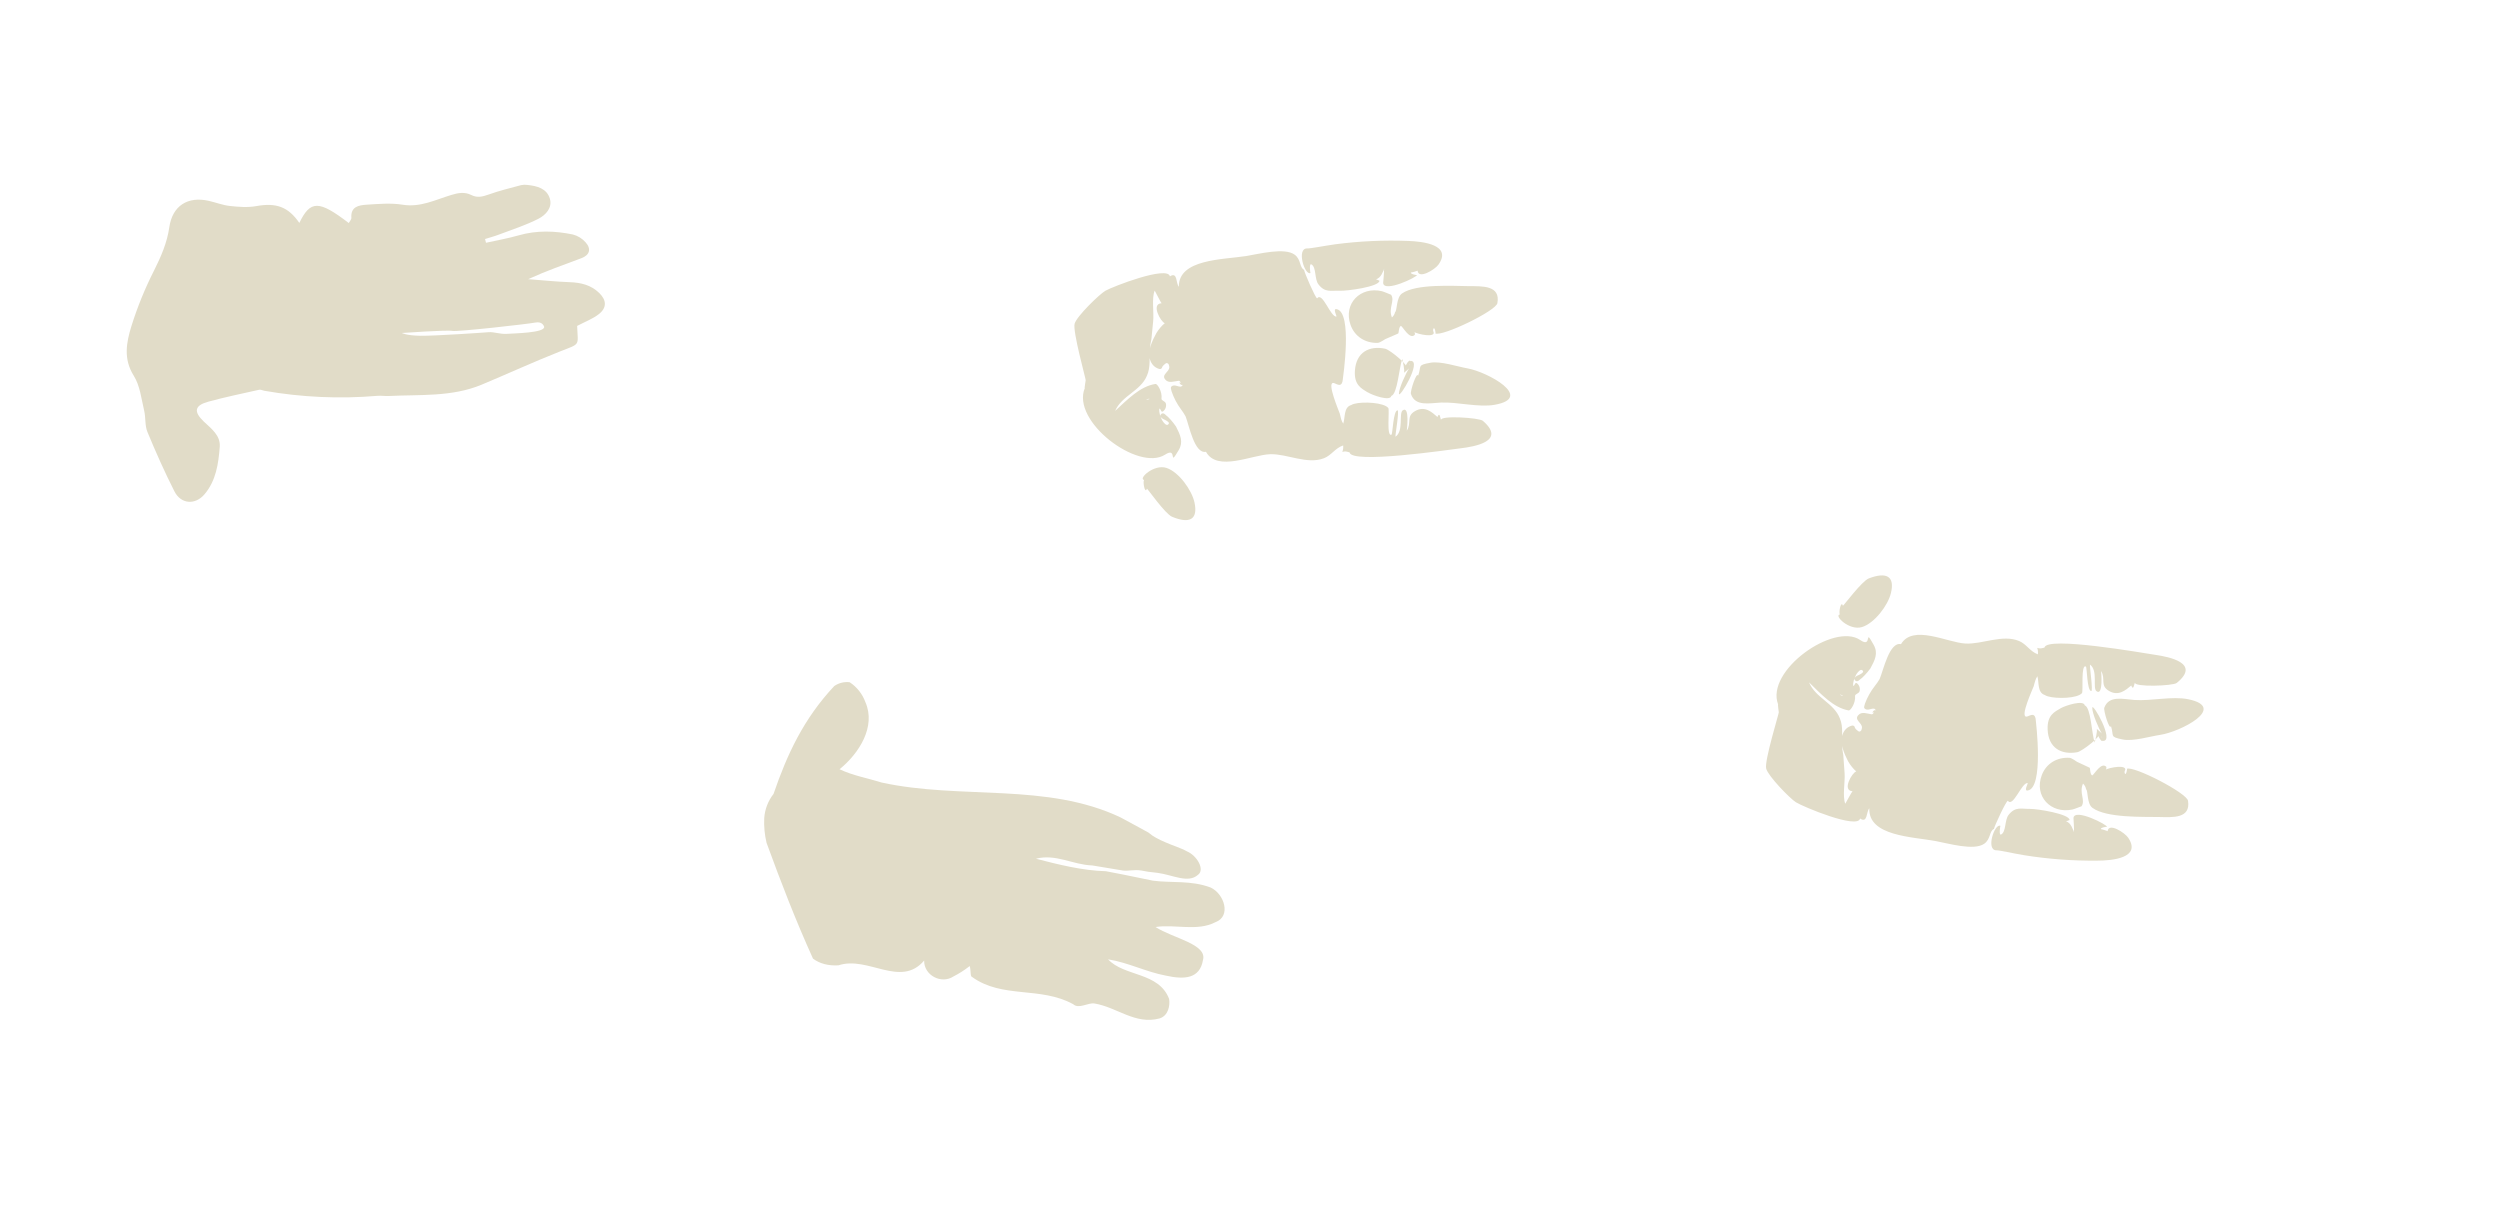
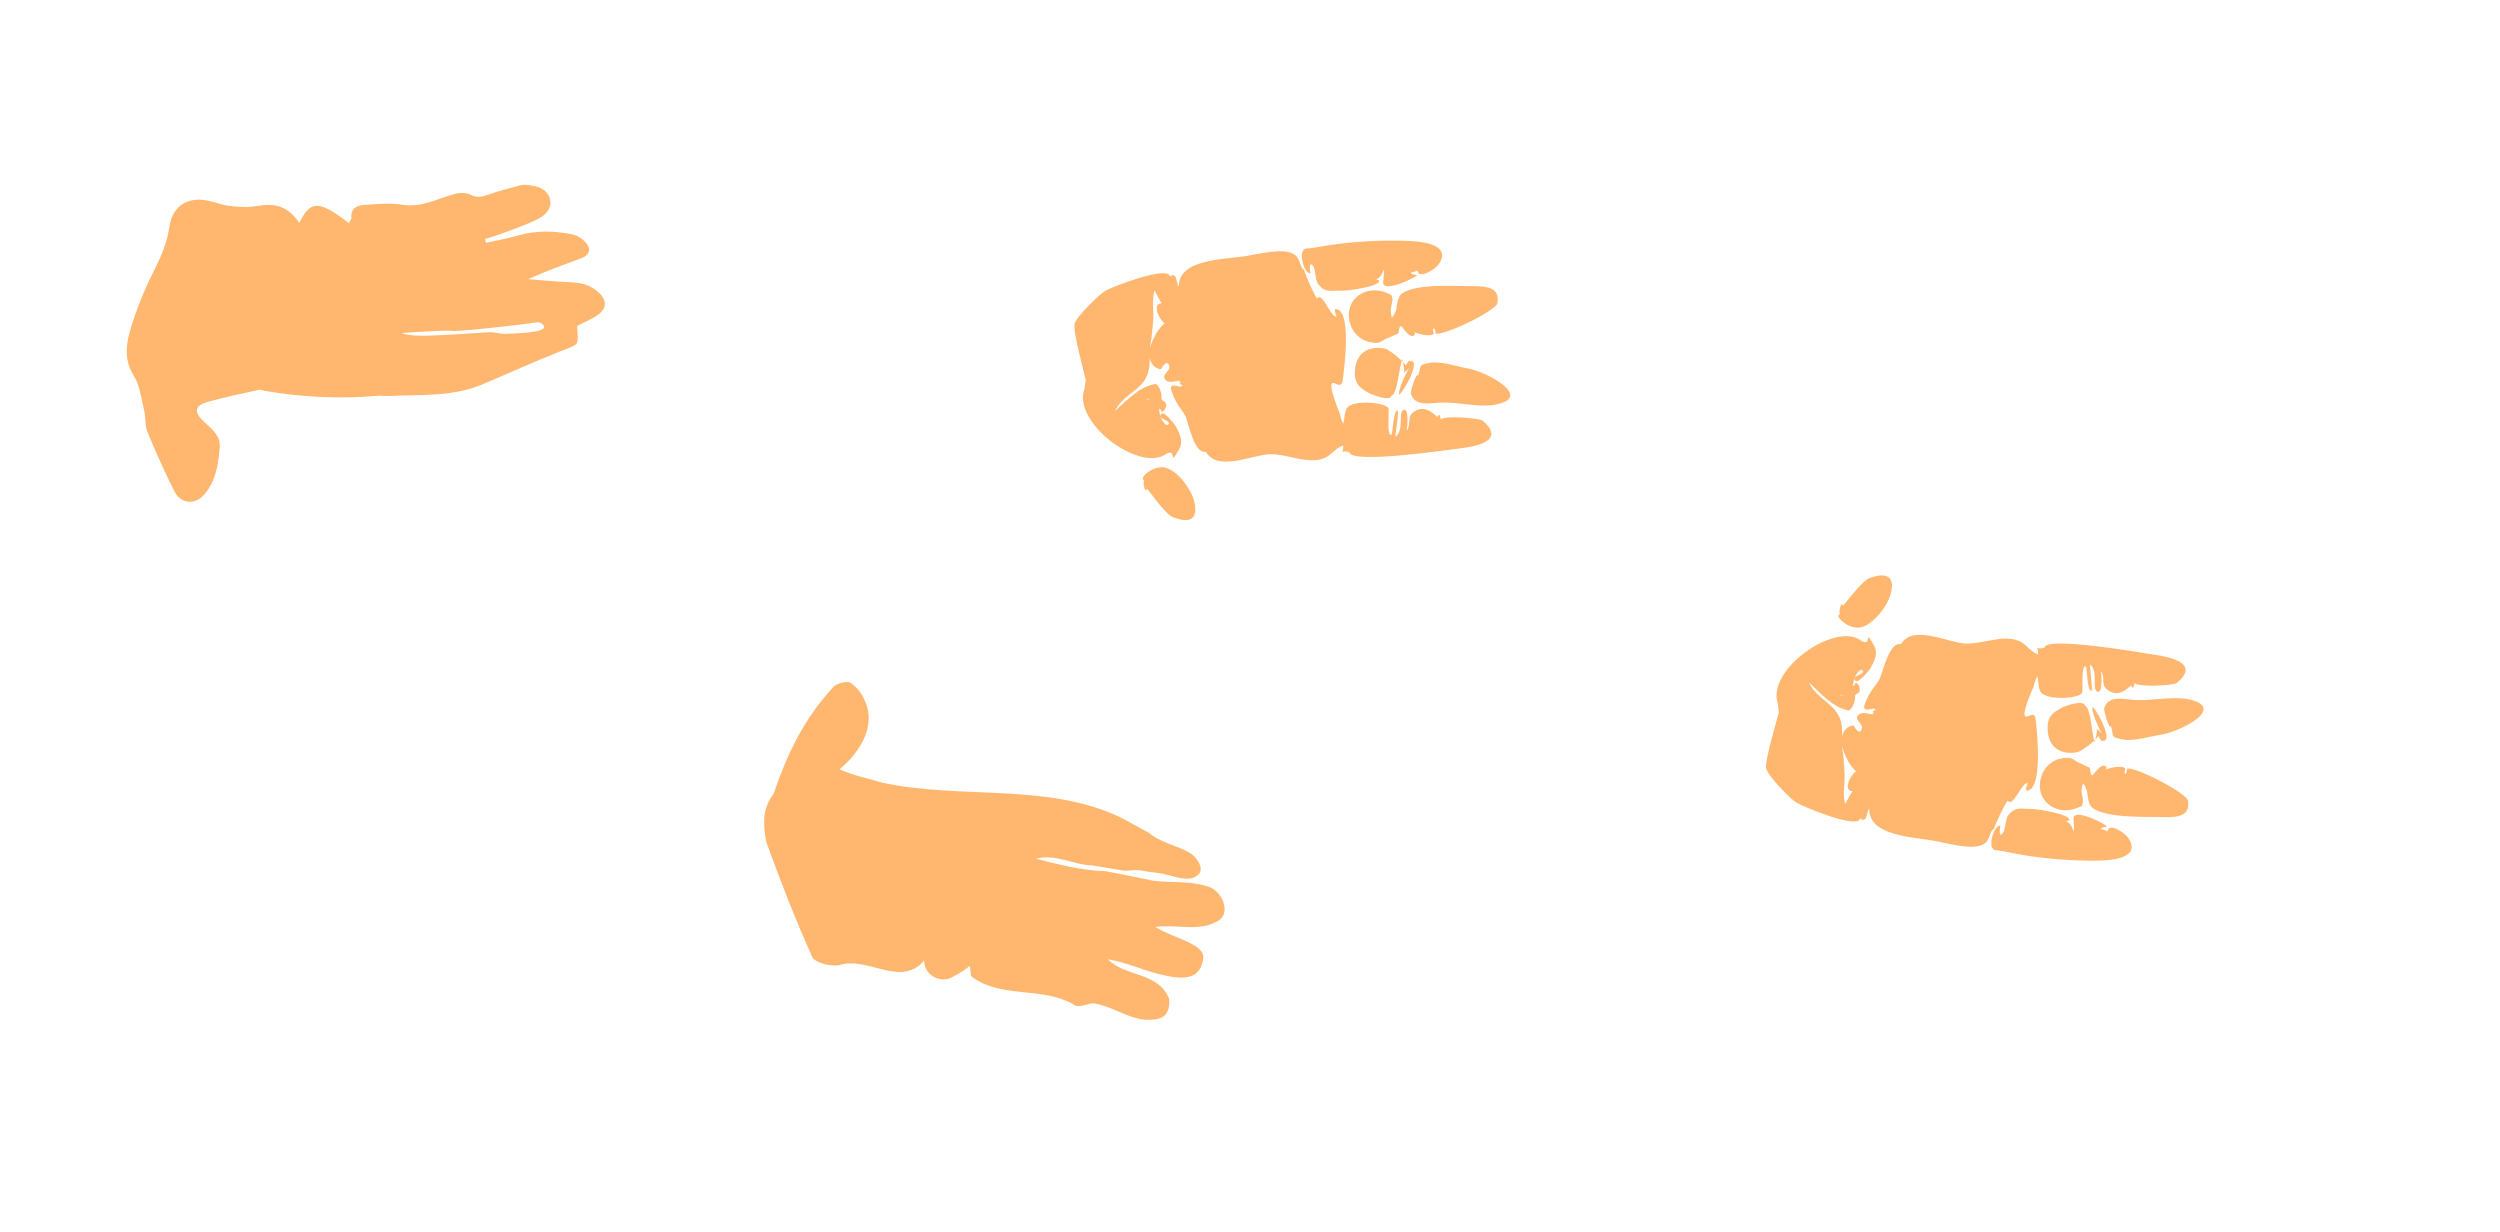
<svg xmlns="http://www.w3.org/2000/svg" id="Layer_1" data-name="Layer 1" viewBox="0 0 1200 591.06">
  <defs>
    <style>
      #LF, #RF, #RH, #LH {
-       fill: rgb(225,220,200);
+       fill: #ffb770;
      }
    </style>
  </defs>
  <path id="LF" d="M98.17,237.25c5.53-6.5,6.68-14.67,7.31-22.73.43-5.51-4-8.71-7.66-12.17-5-4.79-4.44-7.73,2.16-9.54,8.07-2.22,16.28-3.9,24.45-5.73.72-.16,1.58.34,2.39.48A210.62,210.62,0,0,0,181.17,190c1.8-.15,3.63.17,5.44.08,15-.75,30.26.53,44.59-5.44,12.49-5.21,24.79-10.88,37.37-15.85,10.29-4.06,8.83-2.47,8.46-12.35,4-2.1,7.57-3.42,10.45-5.69,3.92-3.09,3.66-6.73.09-10.17-3.94-3.79-8.73-4.94-14.05-5.13-6.66-.24-13.31-.95-20-1.45,8.62-3.94,17.13-6.92,25.58-10.08,3.94-1.48,4.83-4.43,2-7.59a12.2,12.2,0,0,0-6.15-3.78c-8.64-1.78-17.33-2.07-26,.42-5.14,1.48-10.44,2.39-15.67,3.56l-.46-1.8c2.22-.7,4.47-1.29,6.64-2.12,6.41-2.44,13-4.52,19.08-7.65,3.34-1.73,6.73-5.2,5.38-9.64-1.49-4.89-6.14-6.06-10.77-6.55a8.33,8.33,0,0,0-3,.09c-5.24,1.42-10.54,2.68-15.64,4.53-2.89,1-5.36,1.69-8.28.22-3.13-1.58-6.26-1.08-9.7,0-7.57,2.28-14.76,6.05-23.3,4.65-5.63-.92-11.57-.36-17.33,0-3.65.25-7.65.89-7.24,6.31.06.77-.79,1.61-1.26,2.48-14.37-11-18.4-11-23.72-.05-5.34-7.8-11.2-9.79-20.68-8.07-4.08.74-8.45.39-12.62-.06-3.42-.37-6.72-1.67-10.11-2.45-10.16-2.34-17.53,2.38-19,12.64-1.07,7.47-3.93,14-7.29,20.73a173.19,173.19,0,0,0-10.93,26.84c-2.36,7.71-3.93,15.63,1.14,23.7,3,4.77,3.66,11.06,5,16.75.81,3.35.29,7.15,1.57,10.25,4,9.68,8.27,19.25,13,28.6C86.89,242,93.68,242.53,98.17,237.25ZM277,156.4c0-.26.18-.48,0,0Zm-33.62,3.84c-3.37.24-6.27-1-8.79-.79s-26.08,1.83-32.85,1.72-8.83-1.34-8.83-1.34,21.88-1.53,24.17-1,36.13-3.27,39.83-4,4.29,2.09,4.29,2.09C261.42,159.79,246.78,160,243.42,160.24Z" />
  <path id="RF" d="M390.24,460.14c-8.33-18.37-15.43-36.77-22.29-55.58a42.2,42.2,0,0,1-1.12-11.87,21.22,21.22,0,0,1,4.47-11.61c6.52-19,14.38-36,29.15-51.79a10.8,10.8,0,0,1,7.39-1.82,19.37,19.37,0,0,1,7.57,9.61c5.13,11.74-3.07,24.58-12.43,32.16,6.58,3.11,13.49,4.25,20.23,6.38,38.16,8.32,79.08-.14,114.68,16.75q4.48,2.38,8.93,4.83l4.45,2.44a20.76,20.76,0,0,0,3.75,2.57c1.4.77,2.93,1.47,4.51,2.15,3.22,1.45,7.05,2.54,10.26,4.32,4.74,2,8.7,8.76,5.25,11.23-4.76,4.28-12.17,0-19.5-.95l-4.45-.52-3.31-.6c-3.33-.55-6.33.38-8.83,0l-14.69-2.43c-9.24-.29-17.47-5.7-27-3.22,10.69,2.78,22.37,5.71,33.6,6,4.95.92,11.06,2.15,16.48,3.28l6,1.24c8.89,1.21,18.26-.29,27.8,3.31,6.58,3.11,9.89,13.79,2.33,16.6-4.43,2.31-9.28,2.52-14.2,2.35s-9.89-.74-14.61,0c4.14,2.71,10.4,4.75,15.34,7.09s8.56,5,7.41,8.82c-.73,4.44-3,6.8-6.1,7.79s-7.23.63-11.74-.38c-9.44-1.77-17.83-6.2-27.7-7.82,7.74,8.37,24.34,6,29.3,19,.5,3.12-.31,8.06-4.59,9.38-11.67,3.14-20.4-5.39-31.25-7.18-3-.49-7.56,2.81-10.19.35-15.8-8.68-34-2.57-48.52-13.06-1-.16-.5-3.12-1.16-5.26a47.59,47.59,0,0,1-7.8,5c-5.83,3.85-14.22-.57-14.07-7.64-11.32,13.34-27-2.42-41.1,2.3C397.59,463.66,393.38,462.51,390.24,460.14Z" />
  <path id="RH" d="M899.75,340.21c-1.48-.4-3.28,1.17-4.67-.07-.7-.62,0-1.58.08-2.35a31.67,31.67,0,0,1,4.79-8.56,26.55,26.55,0,0,0,2.27-3.29c1.8-4.19,4.71-18.06,10.26-16.74,5.67-9.66,22.2-.77,30.89-.3,8.14.44,17.84-4.56,25.81-1.21,3.59,1.51,5.14,4.95,9,6.4a6.7,6.7,0,0,0-.31-3.11c1.53.45,1.92.24,3.48-.14.92-5.62,47.52,2.64,53.48,3.53s21.85,3.86,10,13.44c-1.81,1.47-20.7,2.11-20.06-.2-.31.44-.7,4.3-1.77,1.43-2.65,2.19-6.17,5.37-10.79,2.54-4.35-2.66-1.34-5.66-3.69-9.51,0,0,1.2,12.19-2.2,9.7-2-1.43.87-10-3.14-12.76-.18,1,1.57,12.77.62,12.7-2.08-.14-2-11.44-2.56-11.74-2.53-1.42-1.19,11.9-1.9,12.73-2.17,2.56-12.09,2.83-16.39,1.54a5.12,5.12,0,0,1-1.46-.64c-3.63-1.18-2.67-6-3.55-9a7.27,7.27,0,0,0-1,2.1c-.28.82-.51,1.74-.74,2.64-.76,2-6.49,14.49-3.63,14.64.51.07,1.1-.37,1.65-.52a3.35,3.35,0,0,1,1.62-.32,1.44,1.44,0,0,1,.84.63,3.87,3.87,0,0,1,.49,1.85c.07.88,4,32.75-3.92,33.83-1.86.25.1-3,.05-3.56-2.81-.55-7,11.95-9.54,8.48-.83.08-6.53,12.3-6.65,13.51-2.29,1-1.51,4.89-4.68,7.12-4.92,3.46-17.19-.16-23.26-1.28C918,401.63,896.7,401.37,897.28,388c-1.53,1.51-.72,7.38-4.43,4.89-1.23,5.29-27.38-5.67-30.79-7.79-2.84-1.77-13.37-12.55-14.3-16.19s6.15-26.46,6.06-27c.11.67-.68-4.71-.29-3.7-6.35-16.24,26.79-39.62,39.37-31,6.25,4.3,1.5-6.67,6.51,2.4,2.18,4,.57,7.2-1.63,11.24a18.77,18.77,0,0,1-1.36,1.74,33.29,33.29,0,0,1-2.61,2.77c-1.17.7-1.9,2.16-3.11,1.46-1.65-1.29.63-2.53,1.76-2.93,1.11-.56,2.13-1.18,1.77-1.81s-.93-.69-1.53-.28a7,7,0,0,0-1.82,2.18c-.81,1.71-1.58,3.43-1.32,5.3.81-.15.81-2,1.76-1.32a3.67,3.67,0,0,1,1.28,3.85c-.44,1.25-2.27,1.24-2.17,2.31.33,3.19-2.06,7-3.09,6.89-7.41-1.33-13.27-7.93-19-13.48,3.11,7.52,11.94,9.84,14.8,17.32,1.76,4.18.83,8.76,1,12.93.07.78.15,1.56.26,2.34s.22,1.55.38,2.33c.07,1,.14,2,.21,2.93.13,1.93.26,3.84.41,5.68.33,4.15-1.11,11.06.33,14.74.29-.47,3.18-5.85,3.48-6-5.25-.32-.16-9,1.79-9.52a16.69,16.69,0,0,1-2.09-2.18,20.33,20.33,0,0,1-1.86-2.75c-.46-.86-.93-1.84-1.38-2.89a29.9,29.9,0,0,1-1.2-3.31c-1.5-4.11-.18-9.68,4.44-10.85a1.14,1.14,0,0,1,1.25.44,2.59,2.59,0,0,0,.84,1.43c.48.33.92.92,1.43,1,1.06-.11,1.21-1.14,1.32-1.91.08-2.35-3.92-3.71-1.75-6,1.58-1.87,4.29-.69,6.34-.4.51.07.84-.4,1.17-.88a1,1,0,0,0-.81.15c.37-.73.73-1.47,1.8-1.17m100.8,37.78a4.75,4.75,0,0,0-1.46-2.62c-2,4.59,1.32,7.95-.72,10.91.06-.09-3.41,1.35-4.44,1.56-10.29,2.12-18.47-6.39-14.61-16.55,2.14-5.64,7.37-8.64,13.29-8.29,1.08.06,3.51,1.88,3.6,1.92.85.41,6.49,3,6.09,2.87.28.09.1,3.19,1.22,3.68,1-.49,4.37-6.69,6.77-4.12a1.61,1.61,0,0,1-.91,1.88c-.43-.93,9.42-3.25,10-.86.14.62-.62.92-.25,2.05.5,1.53,1.49-2.4.94-2.14,3.35-1.58,28.84,11.6,29.43,15.34,1.37,8.67-7.48,7.92-13.79,7.8-7.59-.15-25.39.52-32.06-4.39C1001.62,385.84,1002.35,379.47,1001.31,378.84Zm6.67-9.67S1009.74,372.17,1008,369.16ZM995.45,398.6c.27.37-.21-5.69-.18-6,.56-4.81,16.52,3.4,16.13,4.33.13-.31-3.92.44-2.75,1.2-.74-.48,3.21.8,3,.87.43-4.38,8.28.7,9.89,3.11,6.49,9.7-7.73,11-14.76,11a208.19,208.19,0,0,1-35-2.58c-6.09-1-11.84-2.4-13.46-2.38-5.31.08-.89-13.14,1.89-11.74-.11-.06-.86,4.75.33,4.15,2.47-1.26,1.62-6.93,3.59-9.42,3.28-4.14,6.14-2.8,10.25-2.87,3.58-.06,19.13,2.48,19,5.35q-.85.36-1.71.67c2.39.46,3.46,4.23,3.87,5.2m17.72-50.93c-.7,2.18-3.67-7.52-3.2-8.84,2.22-6.14,9.24-4.09,14.5-3.73,8.12.55,18.12-1.93,25.8-.35,19.1,3.94-3.84,15.66-13.43,17.09-5,.74-13.08,3.24-18,2.23C1012.38,353.63,1014.86,353.4,1013.29,348.61Zm-12.6-10c3,1,3.35,13.84,4.79,17.93.24-1.07,1.41-5.57,1-6.66,0,0,2.58,2.3,2.44,2.25-1.45-2.17-4.69-9.78-4.6-12.34.1-2.85,10.84,16.13,5.17,15.88-.54,0-.27-1.9-.72-2.17,1.77,4.79-1.72.83-1.69-1.07,2.63.17-7.49,8.25-10,8.69-7.56,1.36-13.88-2-14.19-11-.24-6.83,3.29-8.35,6.35-10.16C991.53,338.62,1000.22,335.81,1000.69,338.6ZM893.73,301c6-1.82,12.5-10.41,13.9-16.27,2-8.12-2.11-10.34-10.59-7.1-3.37,1.29-12.11,13.13-12.44,13.15-.87-2.86-2.14,3.23-1.48,4.14C880.16,295.37,887.57,302.84,893.73,301Zm-9,32.87C881.69,332.69,883.9,334.25,884.74,333.86Z" />
  <path id="LH" d="M567.81,184.74c-1.07.26-1.42-.48-1.77-1.22a1,1,0,0,0,.8.17c-.32-.49-.63-1-1.15-.91-2.06.24-4.8,1.34-6.33-.57-2.1-2.37,1.93-3.62,1.92-6-.09-.77-.21-1.8-1.27-1.94-.52.06-1,.63-1.46,1a2.59,2.59,0,0,0-.88,1.41,1.14,1.14,0,0,1-1.26.41c-4.59-1.3-5.76-6.9-4.14-11a29.9,29.9,0,0,1,1.29-3.28c.48-1,1-2,1.46-2.85a20.33,20.33,0,0,1,1.93-2.7,16.69,16.69,0,0,1,2.15-2.13c-1.93-.56-6.79-9.39-1.53-9.56-.29-.14-3-5.6-3.31-6.08-1.55,3.64-.3,10.59-.74,14.72-.2,1.84-.38,3.74-.56,5.67-.09,1-.19,1.94-.29,2.92-.17.77-.32,1.54-.44,2.32s-.23,1.55-.32,2.33c-.31,4.16.48,8.76-1.39,12.89-3.06,7.4-12,9.47-15.27,16.9,5.9-5.38,11.94-11.82,19.38-12.94,1-.12,3.31,3.79,2.89,7-.14,1.06,1.69,1.11,2.1,2.37a3.67,3.67,0,0,1-1.39,3.81c-1,.63-.92-1.2-1.72-1.37-.31,1.86.42,3.61,1.17,5.33a7,7,0,0,0,1.76,2.23c.59.42,1.14.43,1.54-.24s-.63-1.27-1.72-1.86c-1.12-.43-3.36-1.74-1.68-3,1.23-.66,1.92.82,3.07,1.55a33.29,33.29,0,0,1,2.53,2.84,18.77,18.77,0,0,1,1.31,1.78c2.09,4.1,3.61,7.39,1.31,11.28-5.26,8.92-.2-1.91-6.57,2.21-12.81,8.3-45.28-16-38.49-32.05-.42,1,.53-4.35.39-3.69.1-.5-6.34-23.51-5.31-27.12s11.86-14.1,14.74-15.79c3.47-2,29.92-12.25,31-6.93,3.78-2.39,2.8,3.45,4.29,5-.2-13.33,21.1-13,32.33-14.75,6.1-1,18.47-4.23,23.29-.63,3.11,2.32,2.23,6.15,4.48,7.24.09,1.21,5.44,13.58,6.27,13.69,2.59-3.4,6.47,9.22,9.3,8.74.06-.51-1.81-3.86,0-3.56,7.89,1.3,3.07,33.05,3,33.93a3.87,3.87,0,0,1-.54,1.84,1.44,1.44,0,0,1-.86.6,3.35,3.35,0,0,1-1.61-.37c-.54-.17-1.12-.62-1.63-.56-2.86.07,2.52,12.76,3.22,14.74.2.91.41,1.83.66,2.66a7.27,7.27,0,0,0,1,2.13c1-3,.14-7.85,3.8-8.92a5.12,5.12,0,0,1,1.48-.6c4.33-1.16,14.24-.62,16.34,2,.69.86-1,14.13,1.55,12.78.55-.29.81-11.58,2.89-11.67.95,0-1.13,11.7-1,12.68,4.09-2.67,1.49-11.28,3.5-12.66,3.47-2.39,1.95,9.78,1.93,9.76,2.46-3.79-.47-6.87,4-9.41,4.7-2.69,8.13.58,10.72,2.84,1.15-2.83,1.44,1,1.73,1.48-.58-2.33,18.29-1.16,20.06.36,11.55,9.91-4.39,12.42-10.4,13.16s-52.8,7.69-53.56,2c-1.55-.42-1.94-.65-3.48-.24a6.7,6.7,0,0,0,.4-3.1c-3.95,1.34-5.59,4.74-9.22,6.14-8.05,3.12-17.61-2.15-25.76-1.93-8.7.23-25.47,8.65-30.87-1.16-5.58,1.17-8.1-12.78-9.79-17a26.55,26.55,0,0,0-2.18-3.35,31.67,31.67,0,0,1-4.55-8.69c-.09-.77-.72-1.74,0-2.35,1.43-1.21,3.18.42,4.67.06M673,140.84c6.8-4.72,24.58-3.56,32.17-3.49,6.31.05,15.18-.45,13.57,8.18-.7,3.73-26.54,16.19-29.85,14.52.54.27-.34-3.68-.89-2.16-.4,1.12.35,1.45.19,2.06-.62,2.37-10.4-.22-9.94-1.14a1.61,1.61,0,0,1,.86,1.9c-2.47,2.51-5.65-3.78-6.65-4.3-1.13.47-1,3.57-1.32,3.65.4-.11-5.31,2.31-6.17,2.7-.09,0-2.58,1.79-3.66,1.82-5.93.18-11.07-3-13.06-8.66-3.57-10.26,4.85-18.55,15.07-16.14,1,.24,4.45,1.77,4.39,1.68,2,3-1.44,6.28.41,10.92a4.75,4.75,0,0,0,1.53-2.58C670.68,149.19,670.13,142.79,673,140.84ZM676,159.64C677.88,156.69,676,159.66,676,159.64Zm-11.55-30.71c-.43,1-1.61,4.7-4,5.09q.86.34,1.69.72c0,2.88-15.6,5-19.18,4.82-4.1-.18-7,1.07-10.17-3.15-1.9-2.54-.89-8.18-3.32-9.51-1.17-.64-.56,4.19-.44,4.14-2.82,1.32-6.87-12-1.56-11.79,1.61.07,7.4-1.13,13.52-2a208.19,208.19,0,0,1,35-1.6c7,.24,21.21,1.88,14.45,11.4-1.68,2.36-9.66,7.23-10,2.83.24.08-3.74,1.25-3,.79-1.19.74,2.84,1.59,2.72,1.28.36.94-15.82,8.71-16.25,3.88,0-.26.63-6.31.34-5.95m22.34,44.23c4.9-.87,12.94,1.85,17.89,2.73,9.54,1.7,32.14,14.06,12.94,17.46-7.71,1.37-17.65-1.39-25.78-1.07-5.27.21-12.35,2.07-14.39-4.13-.44-1.34,2.8-11,3.44-8.75C682.47,175.59,680,175.29,686.66,174.11Zm-30.18,14.19c-3-1.89-6.49-3.52-6.06-10.33.57-9,7-12.16,14.5-10.59,2.49.52,12.38,8.88,9.74,9,0-1.9,3.62-5.76,1.72-1,.46-.25.24-2.14.78-2.15,5.67-.09-5.6,18.59-5.61,15.73,0-2.56,3.43-10.08,4.94-12.2.14,0-2.5,2.19-2.5,2.18.44-1.08-.6-5.61-.81-6.69-1.55,4.05-2.29,16.86-5.28,17.79C667.34,192.77,658.74,189.72,656.48,188.29ZM549.15,230.38c-.69.89.42,7,1.37,4.18.34,0,8.74,12.11,12.07,13.49,8.39,3.47,12.51,1.38,10.78-6.8-1.24-5.89-7.45-14.66-13.45-16.65S546.2,229.84,549.15,230.38Zm2.71-38.88C551,191.09,548.77,192.58,551.85,191.5Z" />
</svg>
